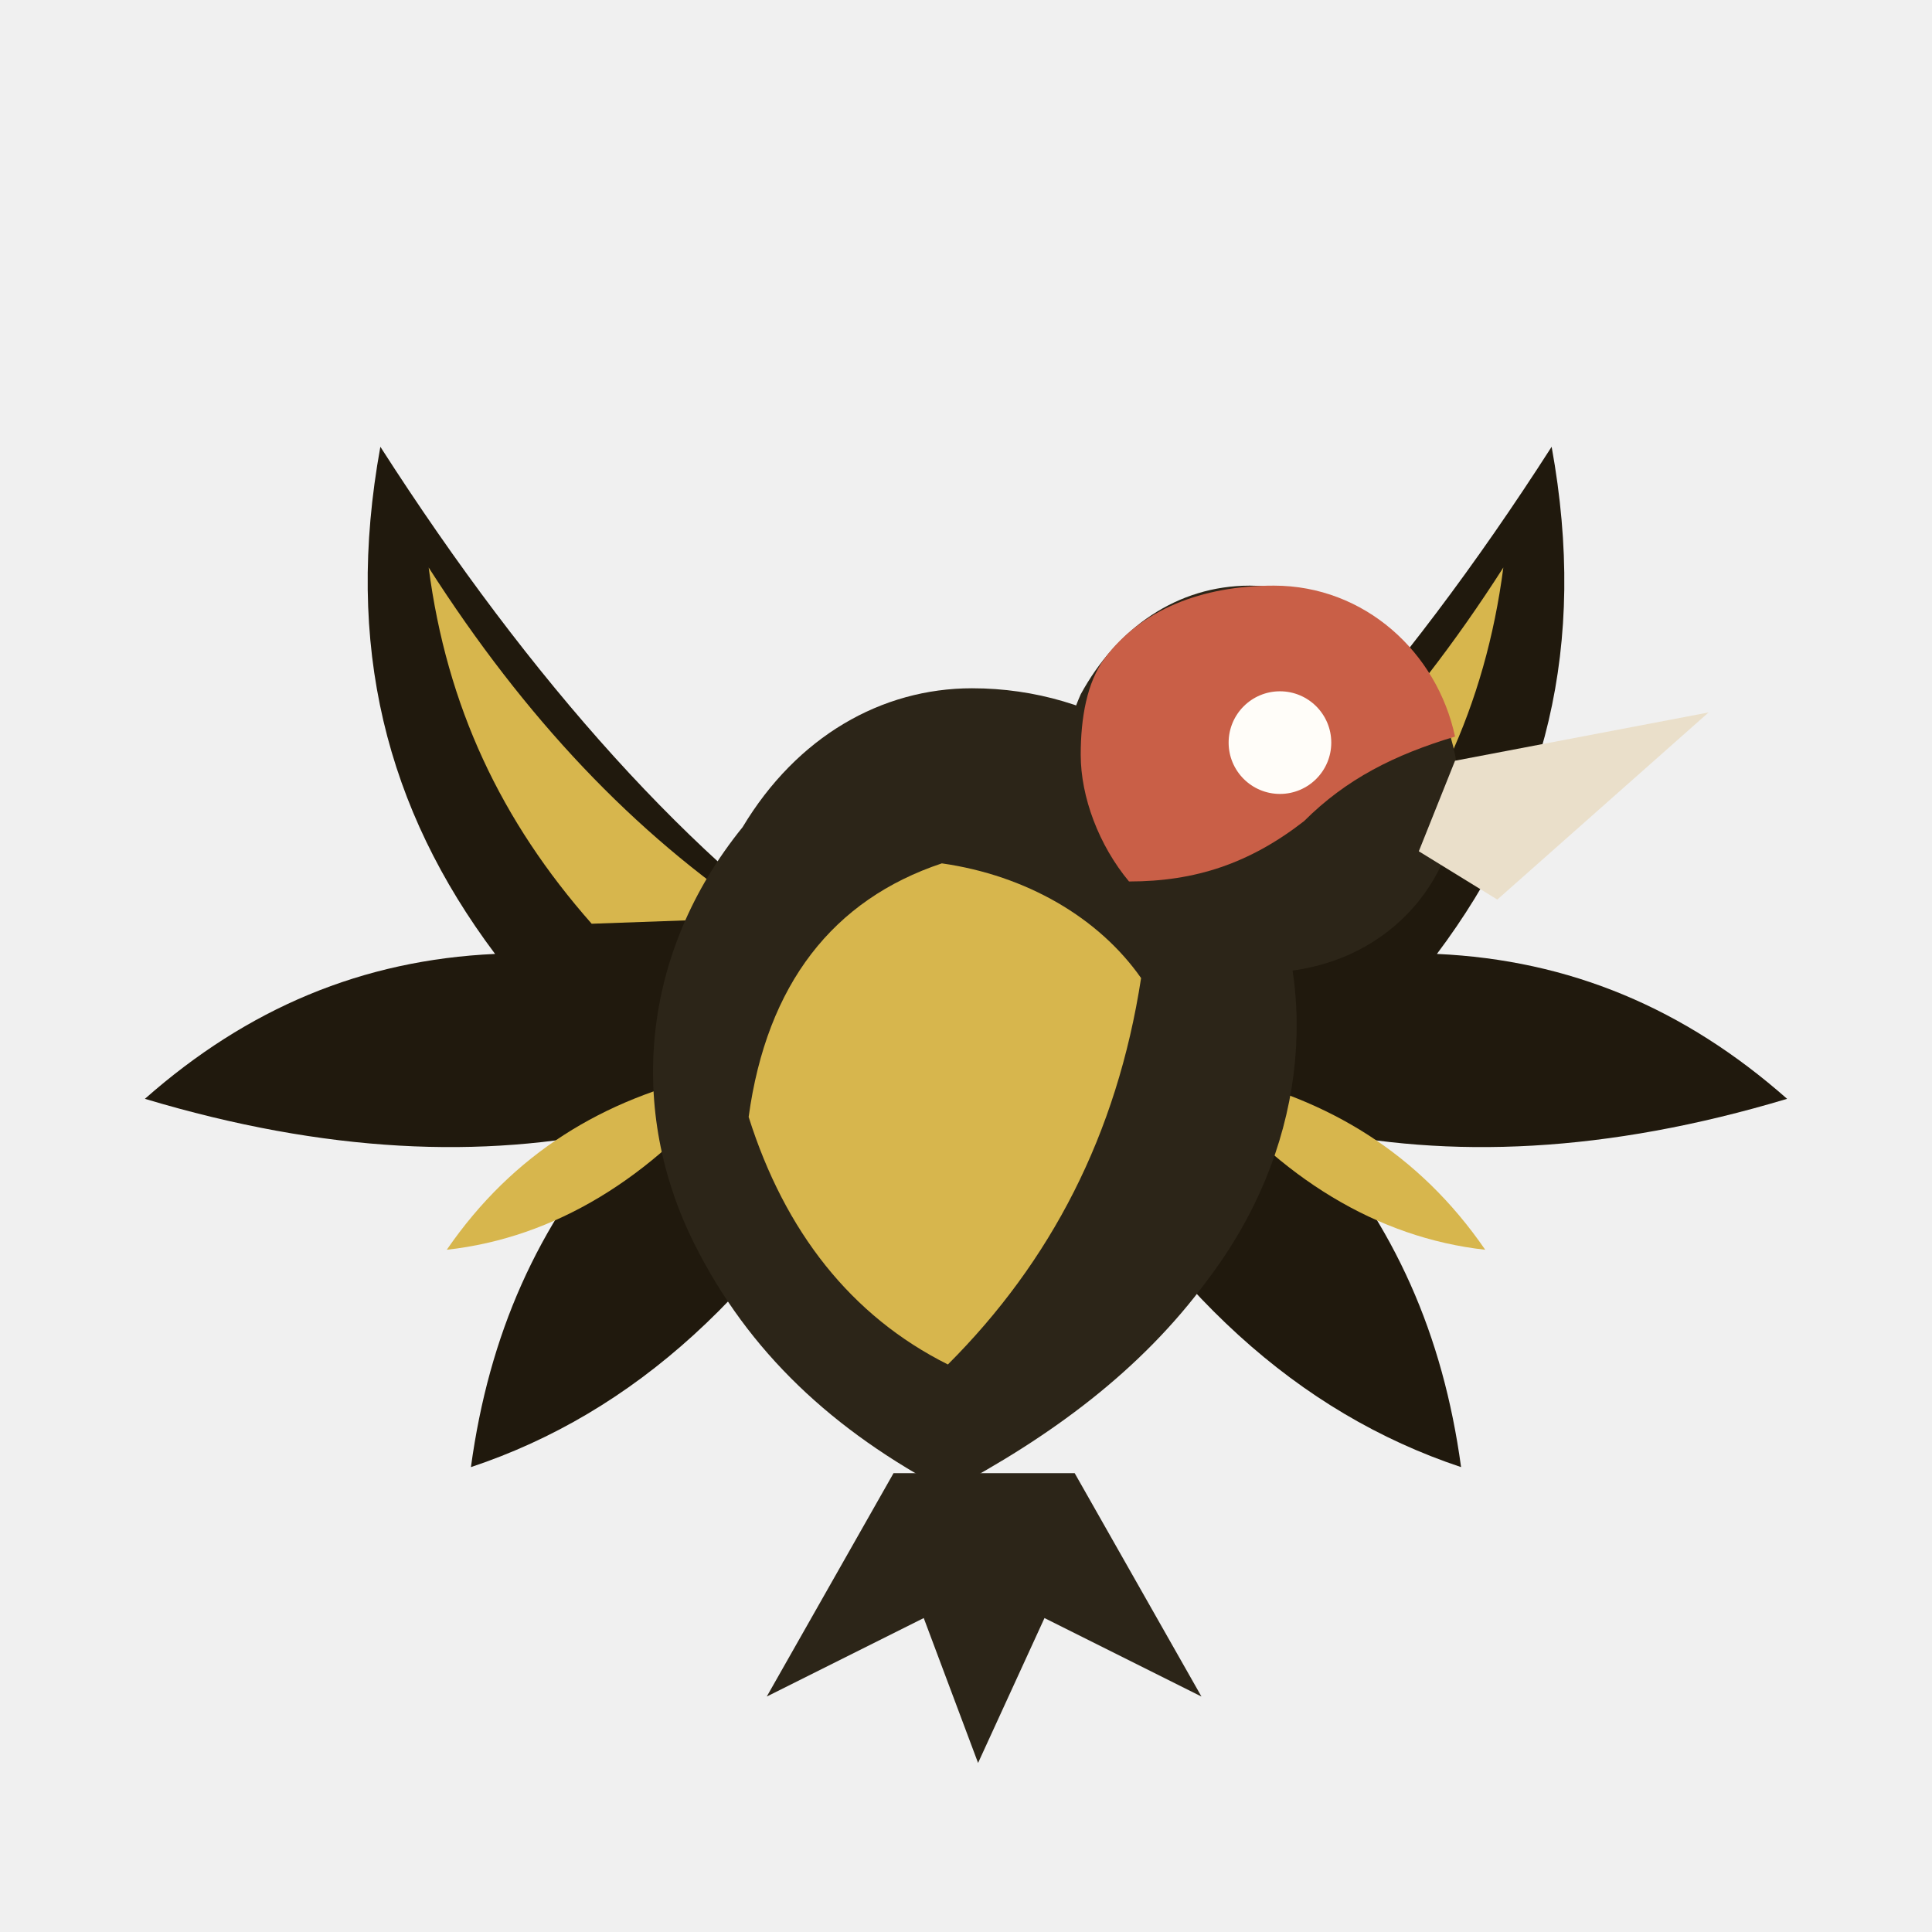
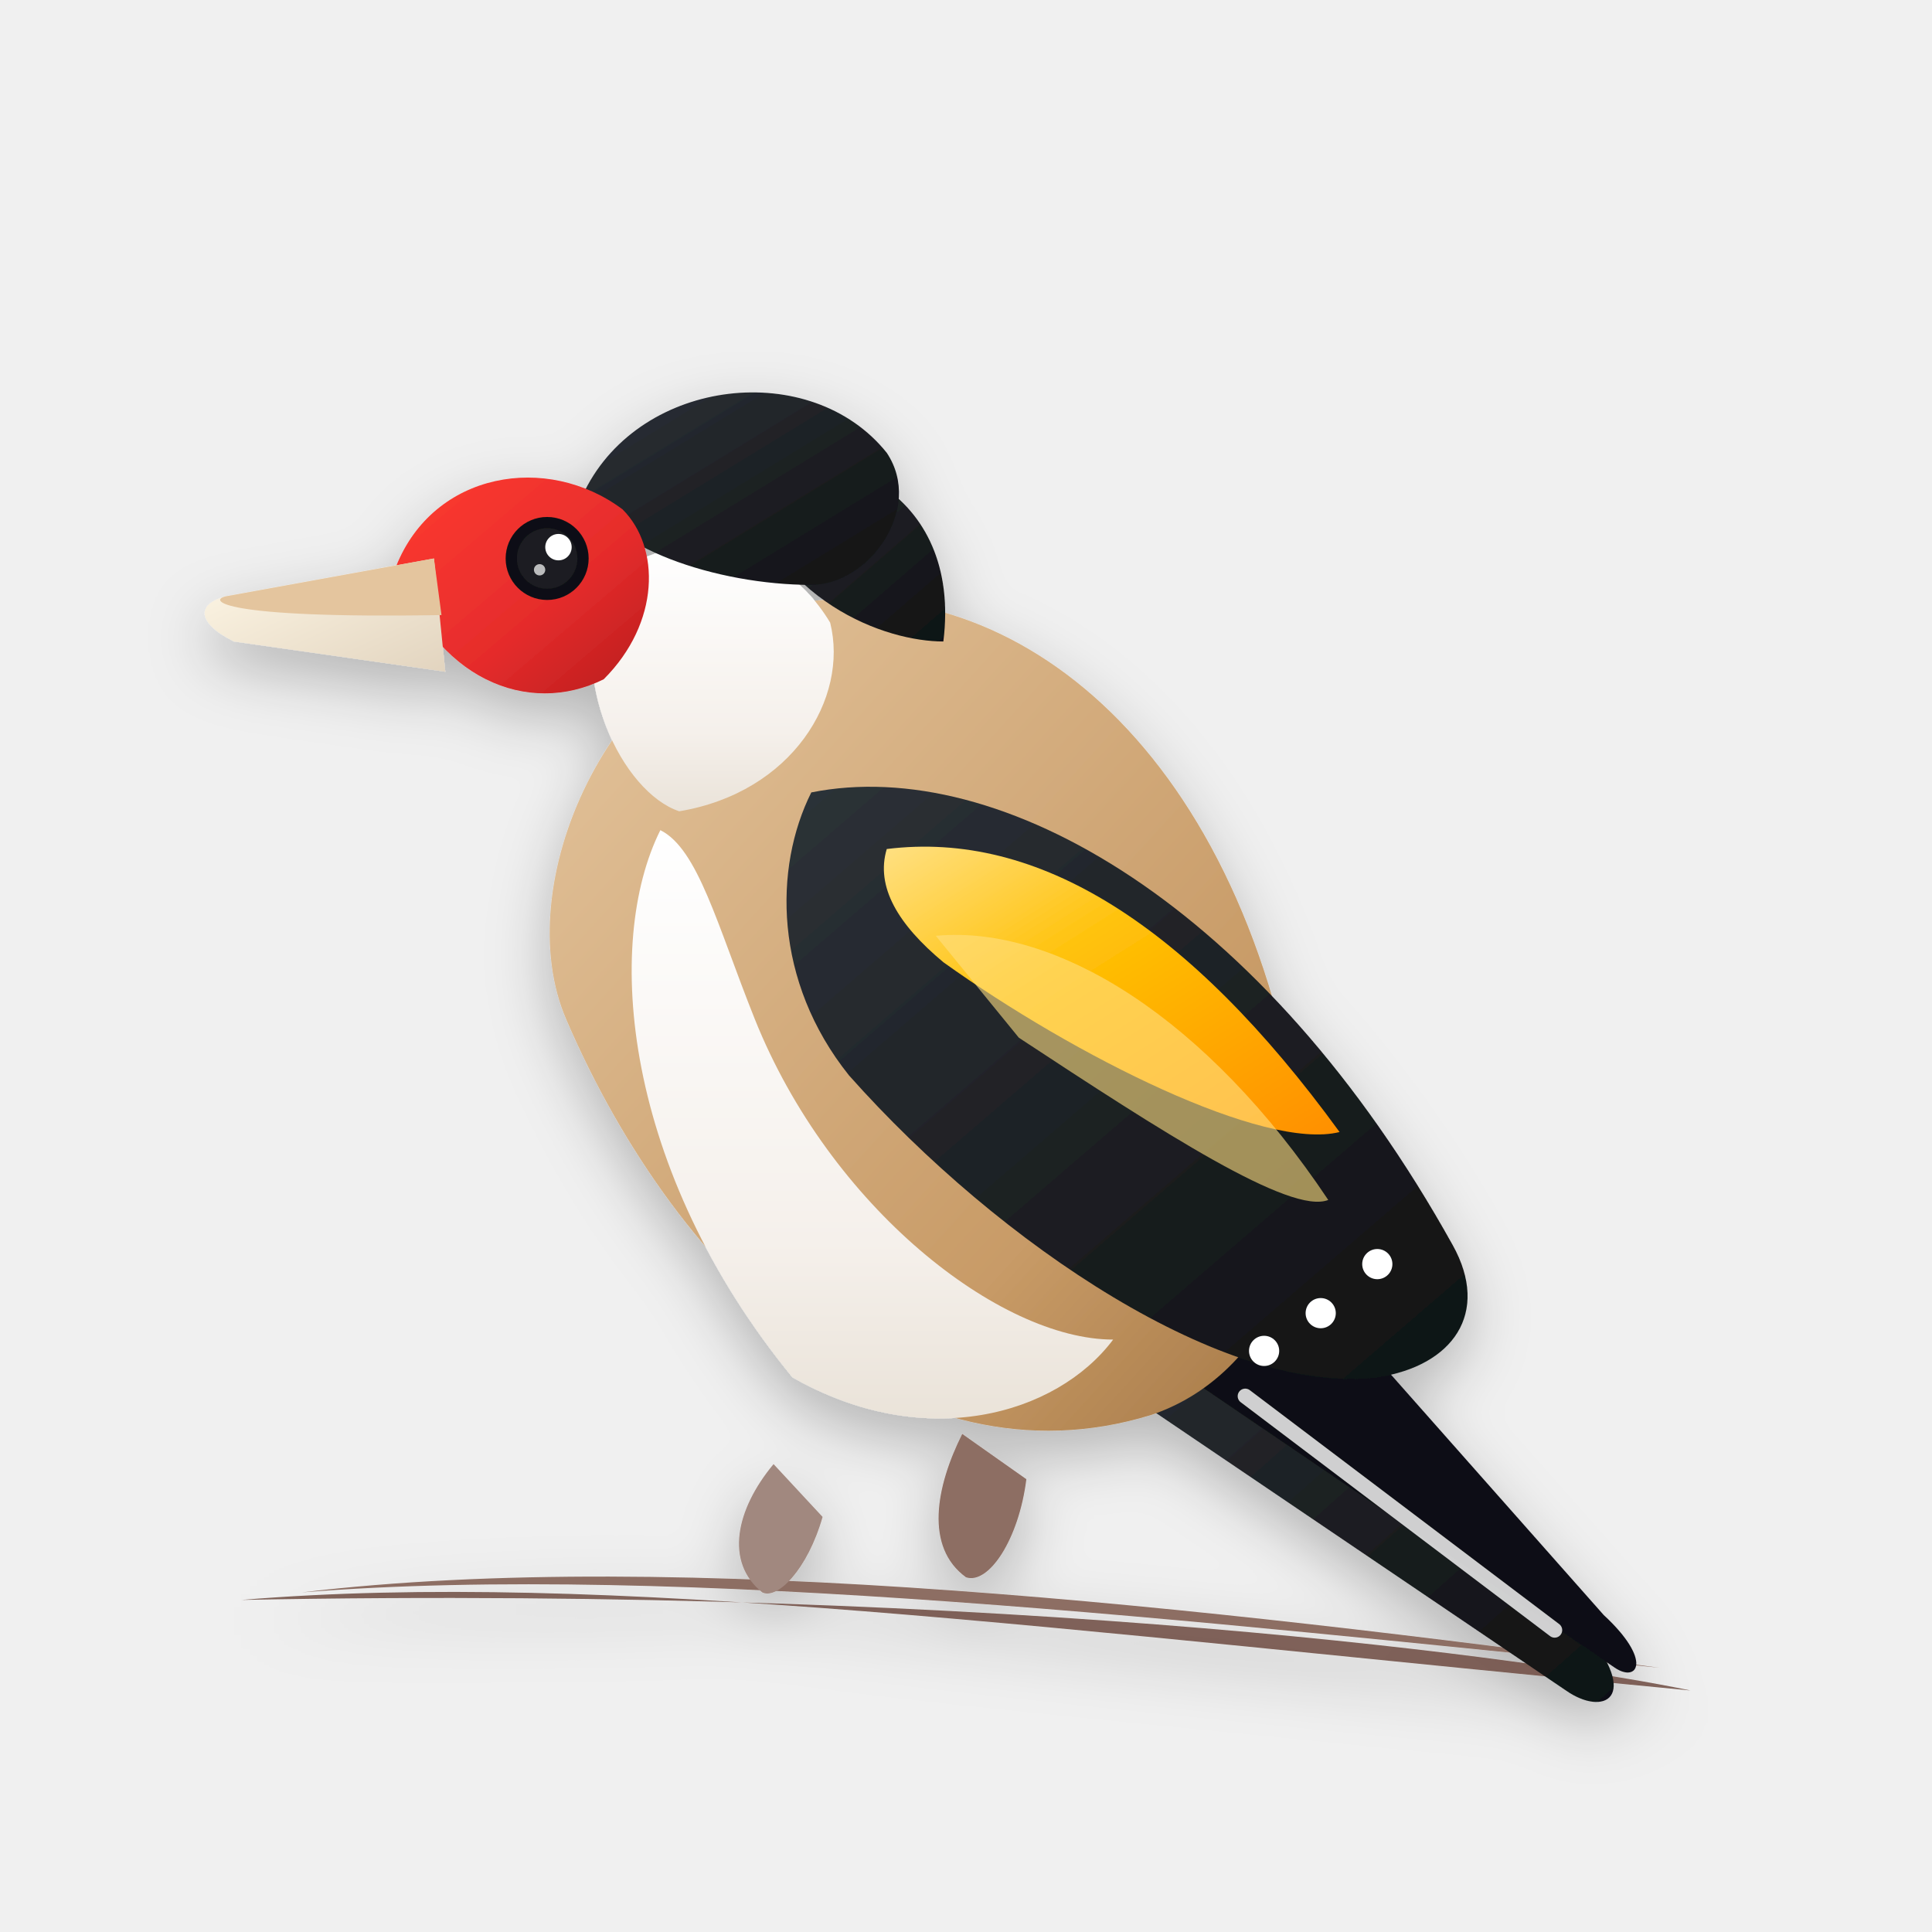
- <svg xmlns="http://www.w3.org/2000/svg" width="32" height="32" viewBox="0 0 32 32" fill="none">
-   <g class="gf-wing gf-wing-left">
-     <path class="gf-feather-dark" d="M14.2 16.1C11.5 14.3 8.8 11.3 6.3 7.4C5.7 10.7 6.4 13.4 8.2 15.8C6 15.9 4.1 16.7 2.4 18.2C5.4 19.1 8.0 19.2 10.3 18.7C8.9 20.3 8.1 22.1 7.8 24.3C10.5 23.4 12.7 21.4 14.5 18.2L14.2 16.1Z" fill="#20190d" />
-     <path class="gf-feather-gold" d="M12.6 15.2C10.5 13.8 8.7 11.9 7.1 9.4C7.4 11.7 8.3 13.6 9.8 15.3Z" fill="#d7b64d" />
-     <path class="gf-feather-gold" d="M11.8 17.8C10.0 18.2 8.5 19.1 7.4 20.7C9.2 20.5 10.8 19.5 12.1 17.9Z" fill="#d7b64d" />
+ <svg xmlns="http://www.w3.org/2000/svg" viewBox="0 0 512 512" width="100%" height="100%">
+   <defs>
+     <linearGradient id="gf-red" x1="0%" y1="0%" x2="100%" y2="100%">
+       <stop offset="0%" stop-color="#FF3B30" />
+       <stop offset="60%" stop-color="#E52C2C" />
+       <stop offset="100%" stop-color="#B71C1C" />
+     </linearGradient>
+     <linearGradient id="gf-gold" x1="0%" y1="0%" x2="100%" y2="100%">
+       <stop offset="0%" stop-color="#FFE082" />
+       <stop offset="40%" stop-color="#FFC107" />
+       <stop offset="100%" stop-color="#FF8F00" />
+     </linearGradient>
+     <linearGradient id="gf-dark" x1="0%" y1="0%" x2="100%" y2="100%">
+       <stop offset="0%" stop-color="#2D3238" />
+       <stop offset="60%" stop-color="#1A1D20" />
+       <stop offset="100%" stop-color="#0F1113" />
+     </linearGradient>
+     <linearGradient id="gf-tan" x1="0%" y1="0%" x2="100%" y2="100%">
+       <stop offset="0%" stop-color="#E4C59E" />
+       <stop offset="70%" stop-color="#C89B67" />
+       <stop offset="100%" stop-color="#A47745" />
+     </linearGradient>
+     <linearGradient id="gf-cream" x1="0%" y1="0%" x2="0%" y2="100%">
+       <stop offset="0%" stop-color="#FFFFFF" />
+       <stop offset="70%" stop-color="#F5F0EB" />
+       <stop offset="100%" stop-color="#EAE3D9" />
+     </linearGradient>
+     <linearGradient id="gf-beak" x1="0%" y1="0%" x2="100%" y2="100%">
+       <stop offset="0%" stop-color="#FFF8E7" />
+       <stop offset="100%" stop-color="#E2D4BF" />
+     </linearGradient>
+     <filter id="gf-drop-shadow" x="-10%" y="-10%" width="120%" height="120%">
+       <feDropShadow dx="0" dy="6" stdDeviation="8" flood-color="#000000" flood-opacity="0.25" />
+     </filter>
+   </defs>
+   <g id="goldfinch-logo-mark" filter="url(#gf-drop-shadow)">
+     <path d="M 64 424 C 160 416, 280 432, 448 448 C 410 440, 270 420, 64 424 Z" fill="#6D4C41" opacity="0.85" />
+     <path d="M 80 422 C 180 410, 320 426, 440 442 C 320 430, 180 414, 80 422 Z" fill="#8D6E63" />
+     <path d="M 205 388 C 195 400, 192 414, 202 422 C 206 424, 214 416, 218 402 Z" fill="#A1887F" />
+     <path d="M 255 380 C 248 394, 245 410, 256 418 C 262 420, 270 408, 272 392 Z" fill="#8D6E63" />
+     <path d="M 285 360 L 415 448 C 425 455, 435 450, 420 432 L 315 325 Z" fill="url(#gf-dark)" />
+     <path d="M 300 355 L 428 442 C 434 446, 438 440, 425 428 L 325 315 Z" fill="#0F1113" />
+     <path d="M 330 370 L 412 432" stroke="#FFFFFF" stroke-width="4" stroke-linecap="round" opacity="0.8" />
+     <path d="M 210 160 C 270 150, 330 200, 345 300 C 350 330, 335 365, 305 375 C 240 395, 180 340, 150 270 C 135 235, 160 175, 210 160 Z" fill="url(#gf-tan)" />
+     <path d="M 175 220 C 160 250, 165 310, 210 365 C 245 385, 280 375, 295 355 C 265 355, 220 320, 200 270 C 190 245, 185 225, 175 220 Z" fill="url(#gf-cream)" />
+     <path d="M 215 210 C 265 200, 335 240, 385 330 C 395 348, 385 362, 365 365 C 325 370, 265 330, 225 285 C 205 260, 205 230, 215 210 Z" fill="url(#gf-dark)" />
+     <path d="M 235 225 C 275 220, 315 245, 355 300 C 335 305, 285 280, 250 255 C 238 245, 232 235, 235 225 Z" fill="url(#gf-gold)" />
+     <path d="M 248 248 C 280 245, 320 270, 352 318 C 342 322, 308 300, 270 275 Z" fill="#FFE082" opacity="0.6" />
+     <circle cx="365" cy="335" r="4" fill="#FFFFFF" />
+     <circle cx="350" cy="348" r="4" fill="#FFFFFF" />
+     <circle cx="335" cy="358" r="4" fill="#FFFFFF" />
+     <path d="M 195 125 C 220 115, 255 130, 250 170 C 235 170, 205 160, 195 125 Z" fill="url(#gf-dark)" />
+     <path d="M 160 155 C 175 140, 205 140, 220 165 C 225 185, 210 210, 180 215 C 165 210, 150 180, 160 155 Z" fill="url(#gf-cream)" />
+     <path d="M 155 130 C 170 100, 215 95, 235 120 C 245 135, 230 155, 215 155 C 190 155, 160 145, 155 130 Z" fill="url(#gf-dark)" />
+     <path d="M 105 150 C 115 125, 145 120, 165 135 C 175 145, 175 165, 160 180 C 140 190, 115 180, 105 150 Z" fill="url(#gf-red)" />
+     <path d="M 115 148 L 60 158 C 52 160, 52 165, 62 170 L 118 178 Z" fill="url(#gf-beak)" />
+     <path d="M 115 148 L 60 158 C 55 159, 58 164, 117 163 Z" fill="#E4C59E" />
+     <circle cx="145" cy="148" r="11" fill="#0F1113" />
+     <circle cx="145" cy="148" r="8" fill="#1C1E22" />
+     <circle cx="148" cy="145" r="3.5" fill="#FFFFFF" />
+     <circle cx="143" cy="151" r="1.5" fill="#FFFFFF" opacity="0.7" />
  </g>
-   <g class="gf-wing gf-wing-right">
-     <path class="gf-feather-dark" d="M17.8 16.1C20.5 14.3 23.2 11.3 25.7 7.4C26.3 10.7 25.6 13.4 23.8 15.8C26 15.9 27.9 16.7 29.6 18.2C26.6 19.1 24 19.2 21.7 18.7C23.1 20.3 23.9 22.1 24.2 24.3C21.5 23.4 19.3 21.4 17.5 18.2L17.8 16.1Z" fill="#20190d" />
-     <path class="gf-feather-gold" d="M19.4 15.2C21.5 13.8 23.3 11.9 24.9 9.4C24.6 11.7 23.7 13.6 22.2 15.3Z" fill="#d7b64d" />
-     <path class="gf-feather-gold" d="M20.2 17.8C22.0 18.2 23.5 19.1 24.6 20.7C22.8 20.5 21.2 19.5 19.9 17.9Z" fill="#d7b64d" />
-   </g>
-   <path class="gf-body" d="M16.1 11.4C18.2 11.4 20 12.6 20.9 14.4C21.9 16.5 21.6 19.1 20 21.2C18.9 22.7 17.4 23.8 15.7 24.7C13.8 23.7 12.4 22.4 11.5 20.6C10.4 18.4 10.6 15.8 12.3 13.7C13.2 12.2 14.6 11.4 16.1 11.4Z" fill="#2c2518" />
-   <path class="gf-belly" d="M15.6 14.3C17 14.5 18.2 15.2 18.9 16.2C18.5 18.8 17.4 20.9 15.7 22.6C14.1 21.8 13 20.4 12.4 18.5C12.7 16.3 13.8 14.9 15.6 14.3Z" fill="#d7b64d" />
-   <path class="gf-tail" d="M14.8 24.4L12.7 28.1L15.3 26.8L16.2 29.2L17.3 26.8L19.9 28.1L17.8 24.4Z" fill="#2c2518" />
-   <path class="gf-head" d="M20.7 9.7C22.4 9.7 23.8 11 24.1 12.5C24.4 14.1 23.4 15.6 21.8 16C20.2 16.4 18.6 15.7 17.9 14.3C17.5 13.4 17.5 12.4 17.9 11.5C18.5 10.4 19.5 9.7 20.7 9.7Z" fill="#2c2518" />
-   <path class="gf-mask" d="M18.3 10.9C18.9 10.1 19.9 9.7 21.1 9.7C22.6 9.7 23.8 10.8 24.1 12.2C23.1 12.5 22.3 12.9 21.6 13.6C20.7 14.3 19.8 14.6 18.7 14.6C18.2 14 17.9 13.2 17.9 12.5C17.9 11.9 18 11.3 18.3 10.9Z" fill="#c95f47" />
-   <circle class="gf-eye" cx="21.2" cy="12.3" r="0.85" fill="#fffdf9" />
-   <path class="gf-beak" d="M24.1 12.6L28.3 11.8L24.8 14.9L23.5 14.1Z" fill="#eadfca" />
</svg>
